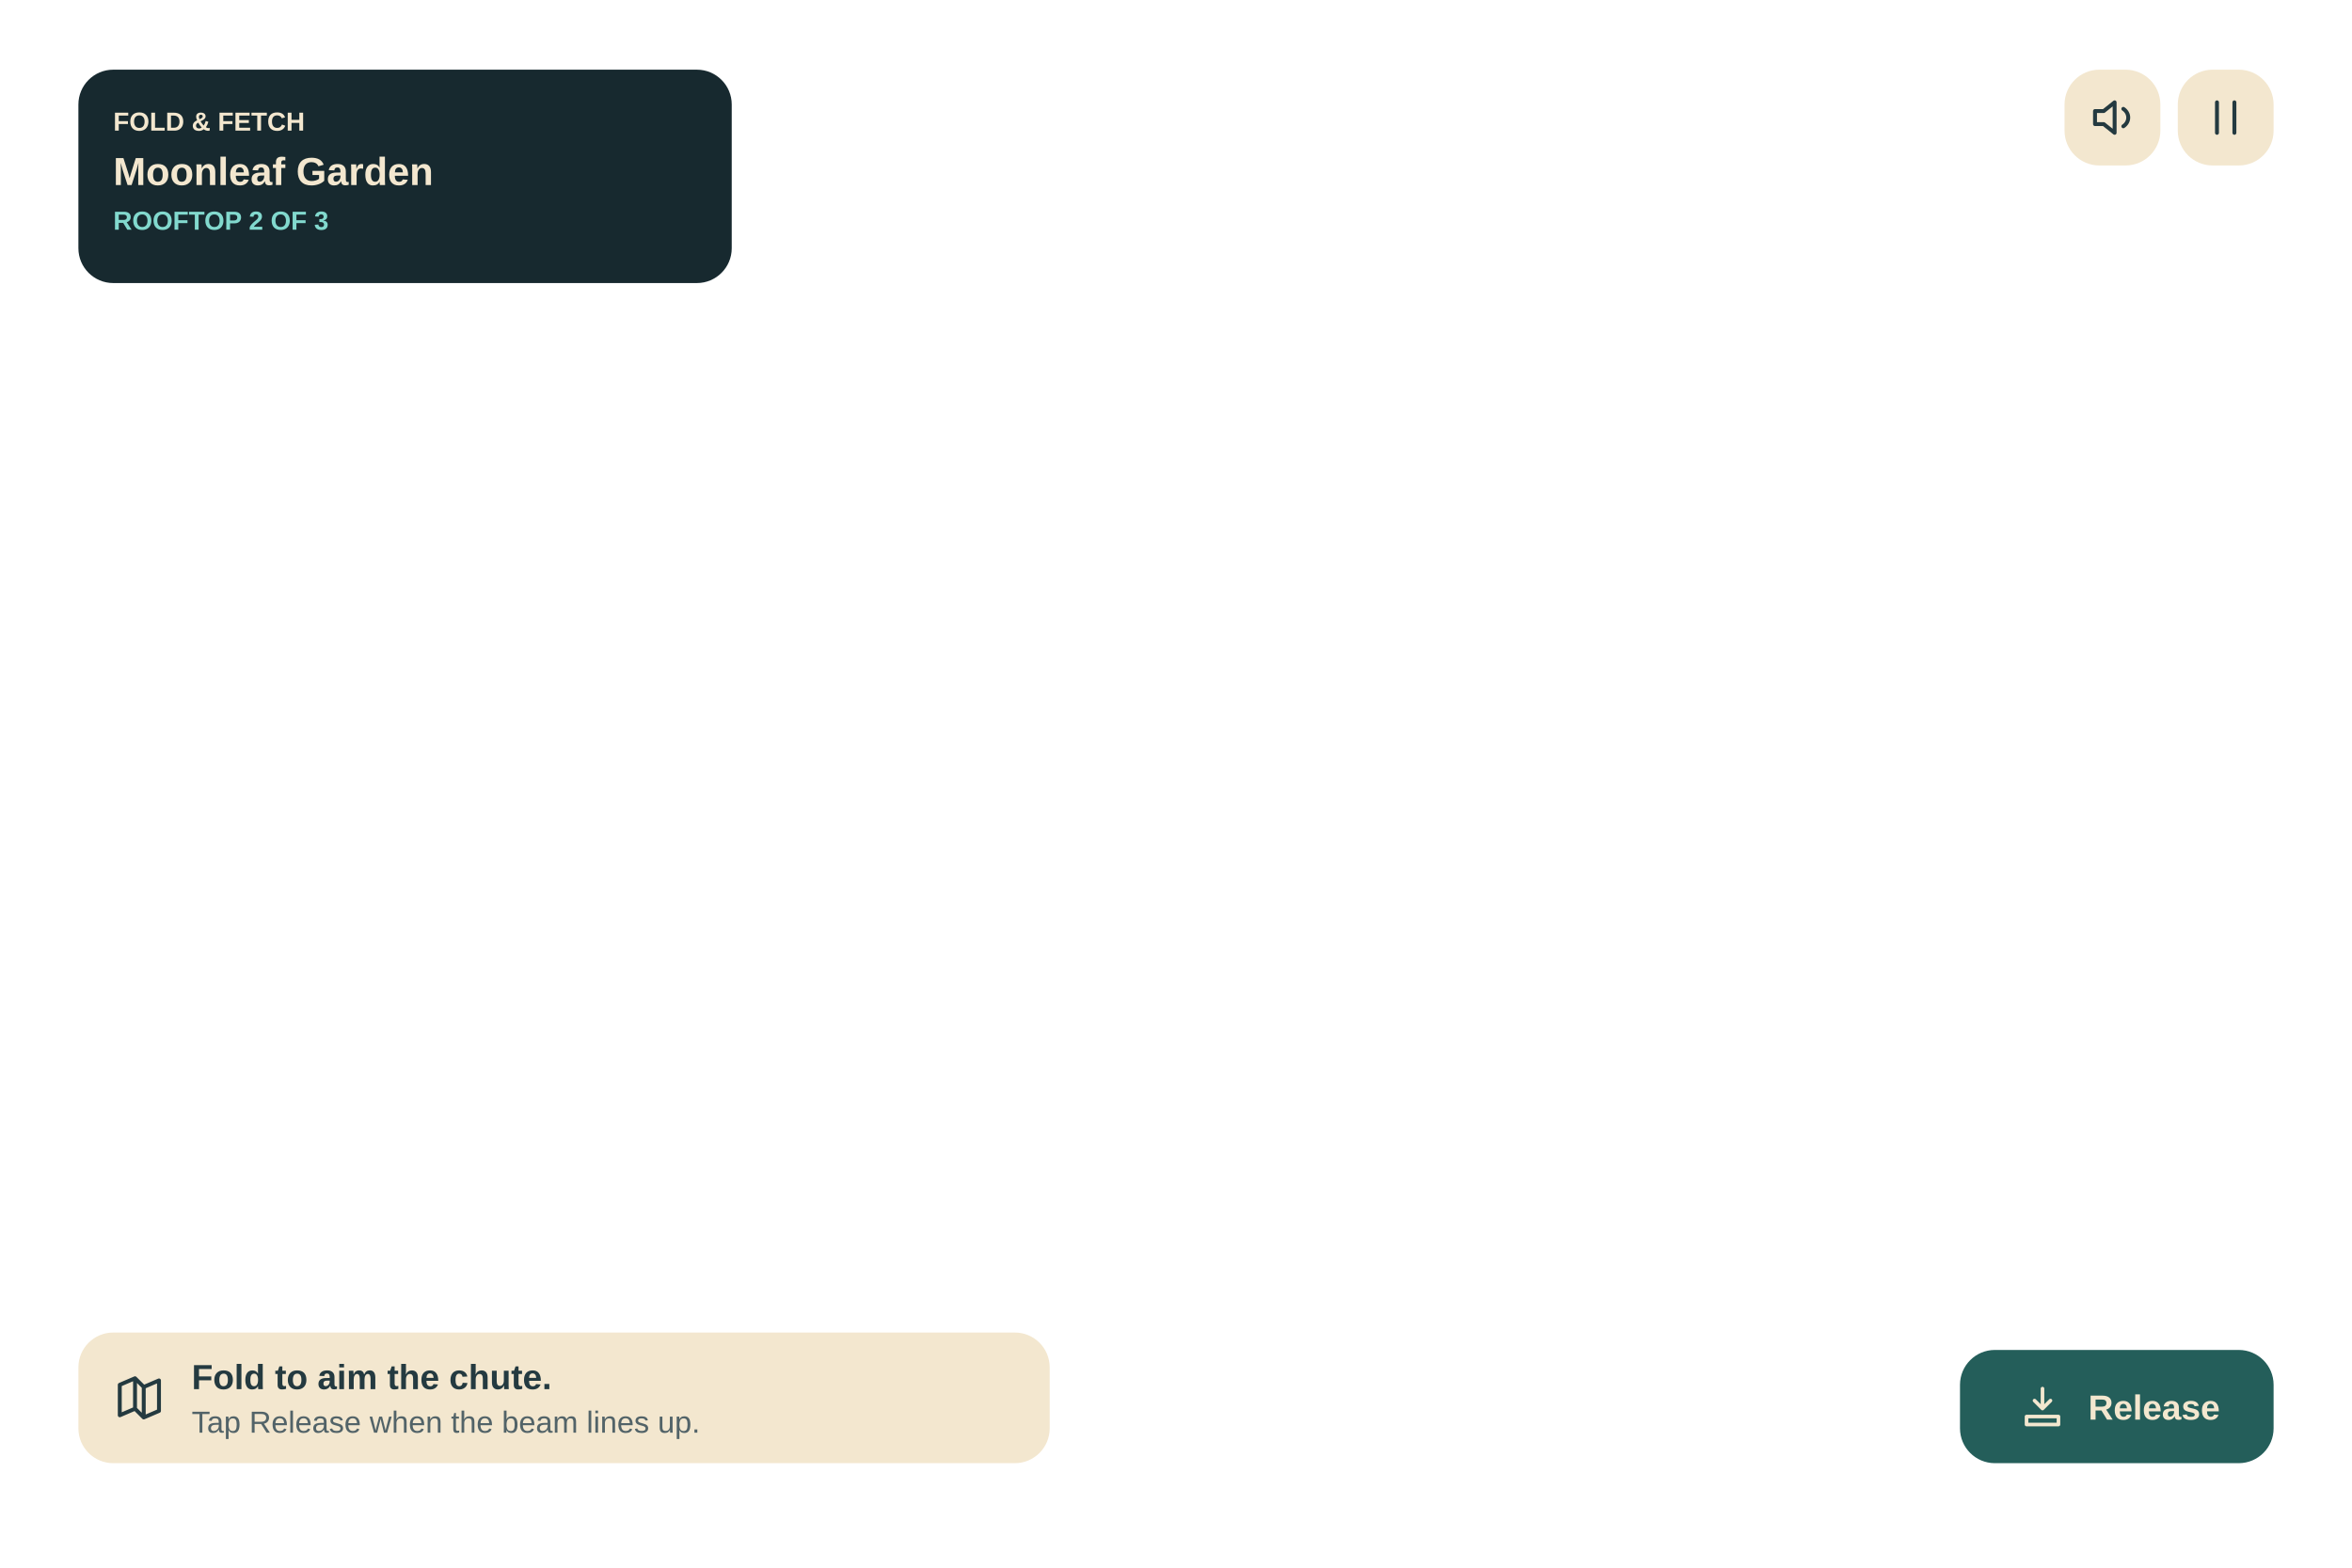
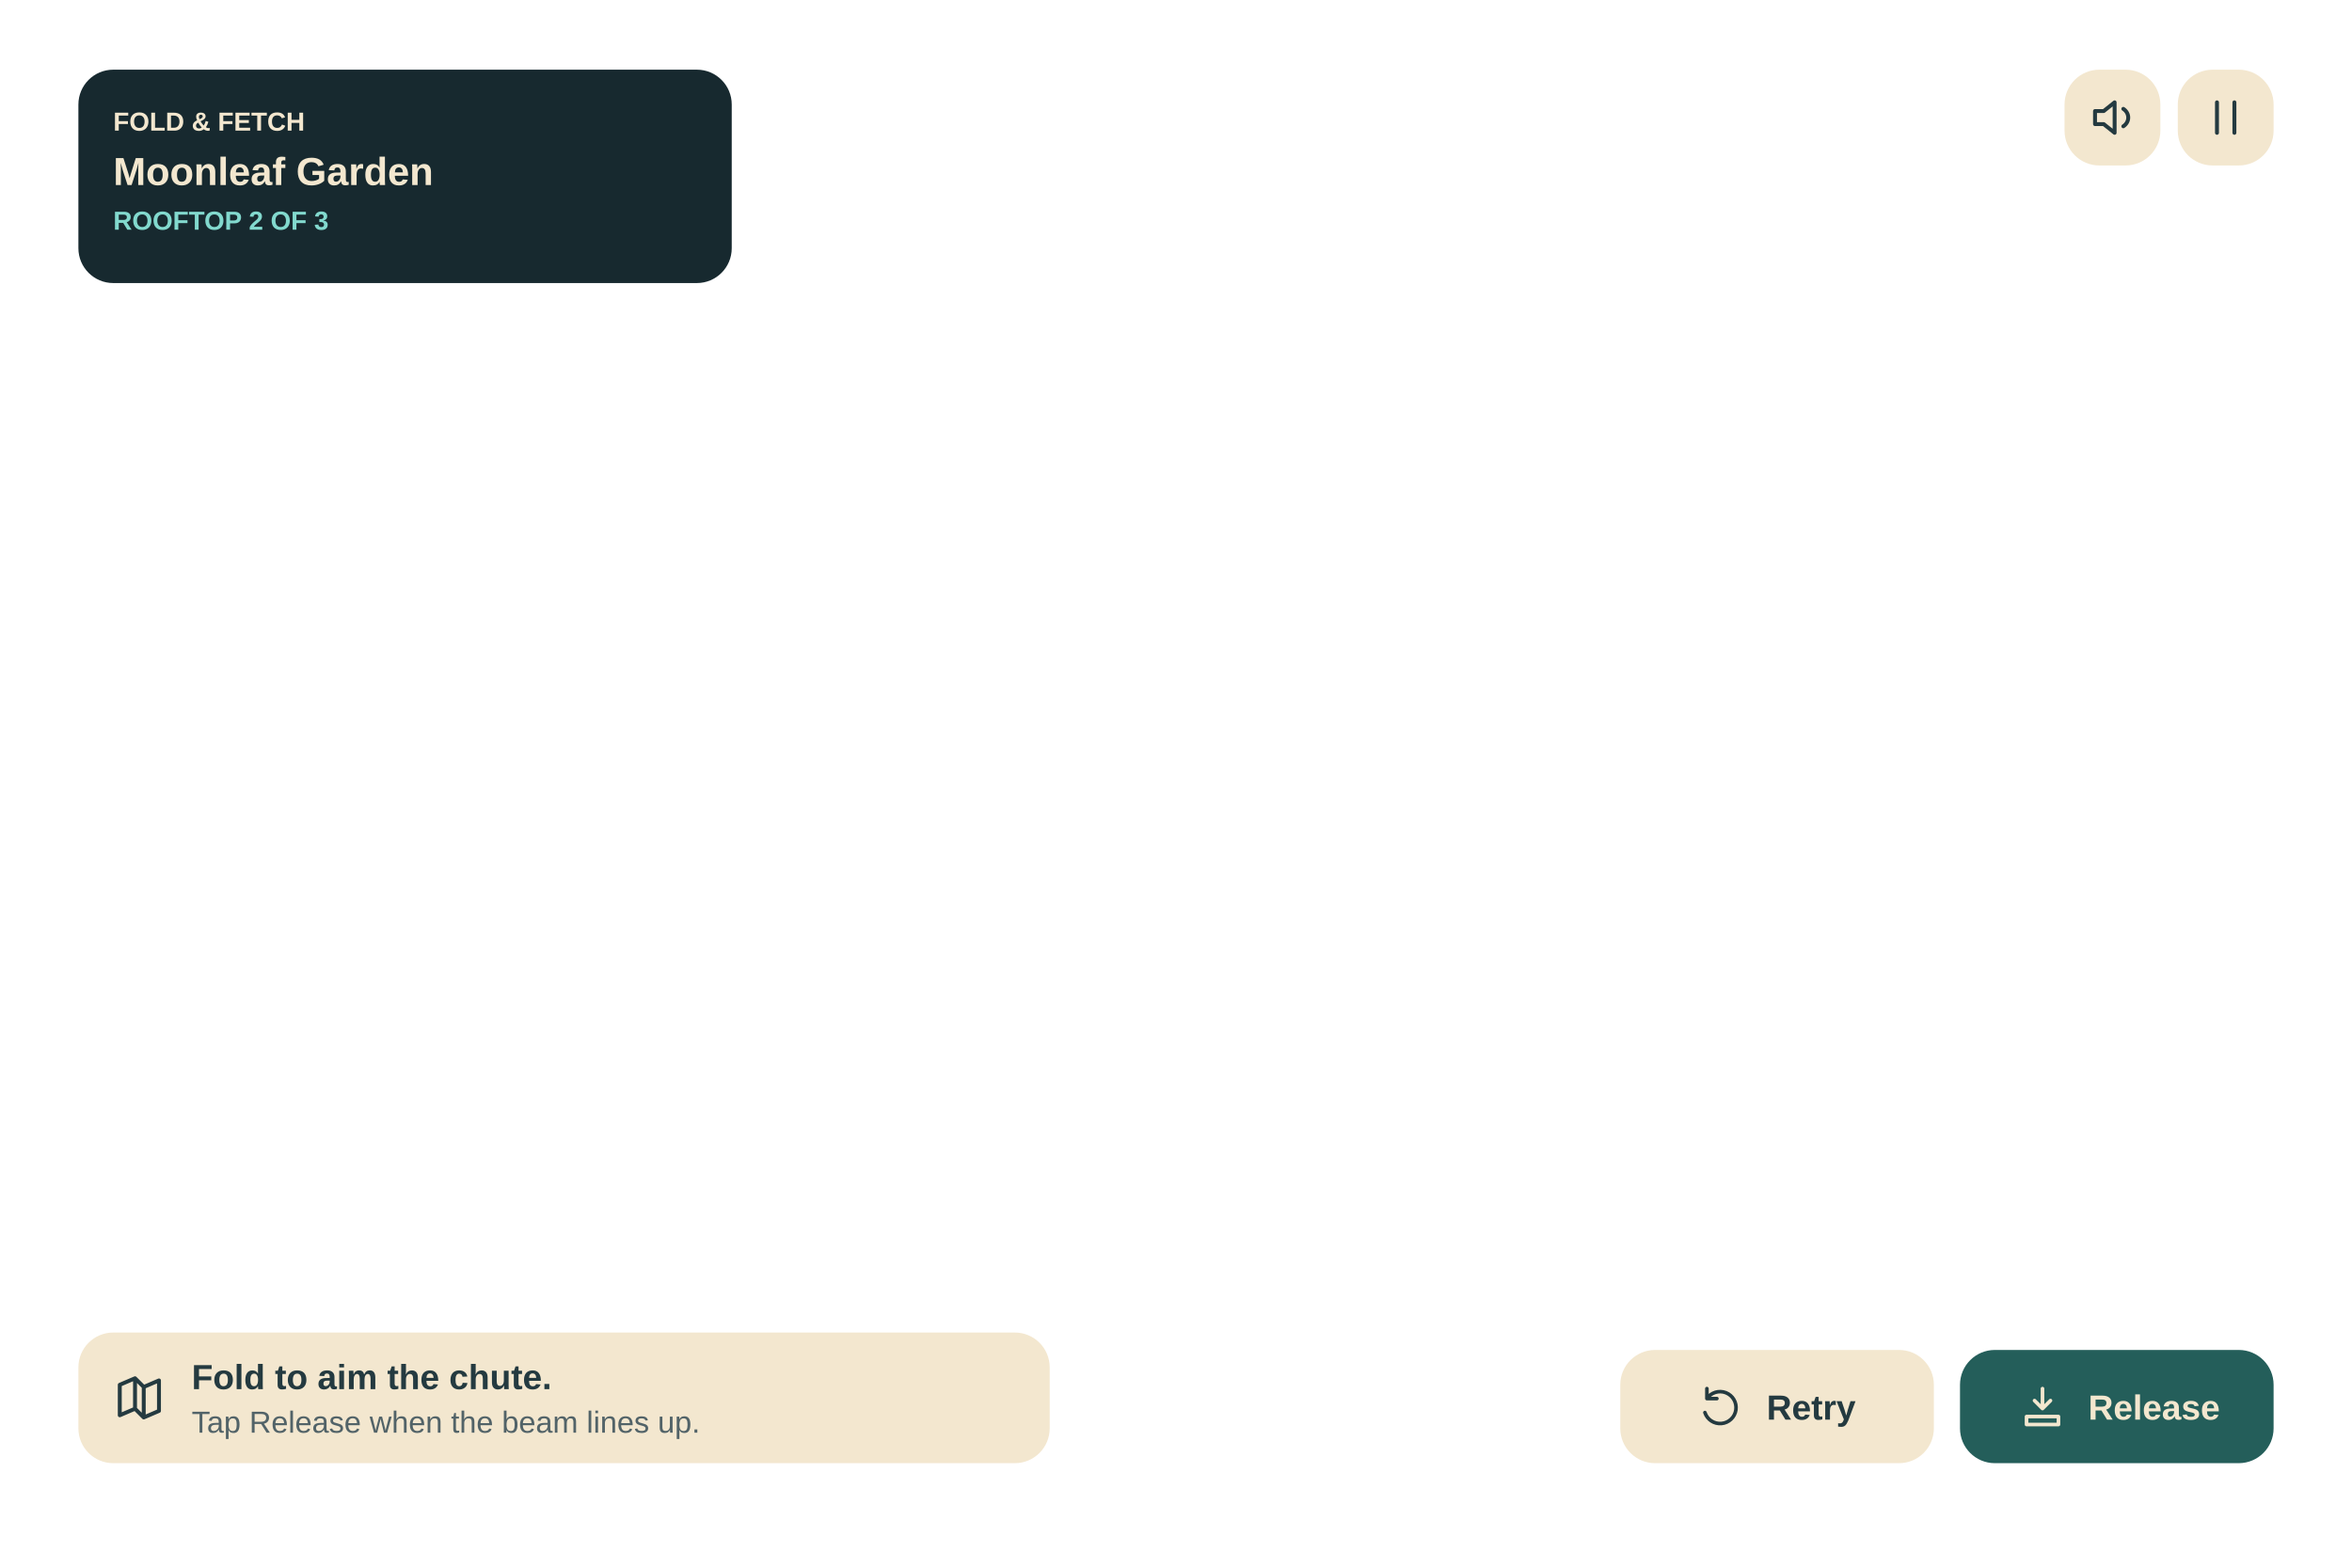
<svg xmlns="http://www.w3.org/2000/svg" width="1080" height="720" viewBox="0 0 1080 720">
  <g id="Level header" transform="translate(36 32)">
    <rect width="300" height="98" rx="16" fill="#17292F" />
    <text id="Game name" x="16" y="28" font-family="Nunito, ui-rounded, -apple-system, Arial, sans-serif" font-size="12" font-weight="600" fill="#F3E7CF">FOLD &amp; FETCH</text>
    <text id="Level name" x="16" y="53.0" font-family="Nunito, ui-rounded, -apple-system, Arial, sans-serif" font-size="18" font-weight="600" fill="#F3E7CF">Moonleaf Garden</text>
    <text id="Stage progress" x="16" y="73.5" font-family="Nunito, ui-rounded, -apple-system, Arial, sans-serif" font-size="12" font-weight="600" fill="#82D9CE">ROOFTOP 2 OF 3</text>
  </g>
  <g id="audio-on control" transform="translate(948 32)">
    <rect width="44" height="44" rx="16" fill="#F3E7CF" />
    <g id="audio-on" transform="translate(10.0 10.0) scale(1.0)">
      <path d="M4 9H8L13 5V19L8 15H4Z M17 8C20 10 20 14 17 16" fill="none" stroke="#243A40" stroke-width="1.8" stroke-linecap="round" stroke-linejoin="round" />
    </g>
  </g>
  <g id="pause control" transform="translate(1000 32)">
    <rect width="44" height="44" rx="16" fill="#F3E7CF" />
    <g id="pause" transform="translate(10.0 10.0) scale(1.0)">
      <path d="M8 5V19 M16 5V19" fill="none" stroke="#243A40" stroke-width="1.8" stroke-linecap="round" stroke-linejoin="round" />
    </g>
  </g>
  <g id="Context hint" transform="translate(36 612)">
    <rect width="446" height="60" rx="16" fill="#F3E7CF" />
    <g id="fold" transform="translate(16 18.0) scale(1.0)">
      <path d="M3 6L10 3L14 7L21 4V18L14 21L10 17L3 20Z M10 3V17 M14 7V21" fill="none" stroke="#243A40" stroke-width="1.8" stroke-linecap="round" stroke-linejoin="round" />
    </g>
    <g id="Hint copy" transform="translate(52 10.0)">
      <text id="Hint title" x="0" y="16" font-family="Nunito, ui-rounded, -apple-system, Arial, sans-serif" font-size="16" font-weight="600" fill="#243A40">Fold to aim the chute.</text>
      <text id="Hint detail" x="0" y="36.0" font-family="Nunito, ui-rounded, -apple-system, Arial, sans-serif" font-size="14" font-weight="400" fill="#526368">Tap Release when the beam lines up.</text>
    </g>
  </g>
+   <g id="Retry action" transform="translate(744 620)">
+     <rect width="144" height="52" rx="16" fill="#F3E7CF" />
+     <g id="restart" transform="translate(35.2 15.0) scale(0.9166667)">
+       <path d="M5 8A8 8 0 1 1 4 15 M5 3V8H10" fill="none" stroke="#243A40" stroke-width="1.8" stroke-linecap="round" stroke-linejoin="round" />
+     </g>
+     <text id="Label" x="67.2" y="32.0" font-family="Nunito, ui-rounded, -apple-system, Arial, sans-serif" font-size="16" font-weight="600" fill="#243A40">Retry</text>
+   </g>
  <g id="Release action" transform="translate(900 620)">
    <rect width="144" height="52" rx="16" fill="#245E5A" />
    <g id="release" transform="translate(26.88 15.0) scale(0.9166667)">
      <path d="M12 3V13 M8 9L12 13L16 9 M4 17H20V21H4Z" fill="none" stroke="#F3E7CF" stroke-width="1.8" stroke-linecap="round" stroke-linejoin="round" />
    </g>
    <text id="Label" x="58.88" y="32.0" font-family="Nunito, ui-rounded, -apple-system, Arial, sans-serif" font-size="16" font-weight="600" fill="#F3E7CF">Release</text>
  </g>
</svg>
